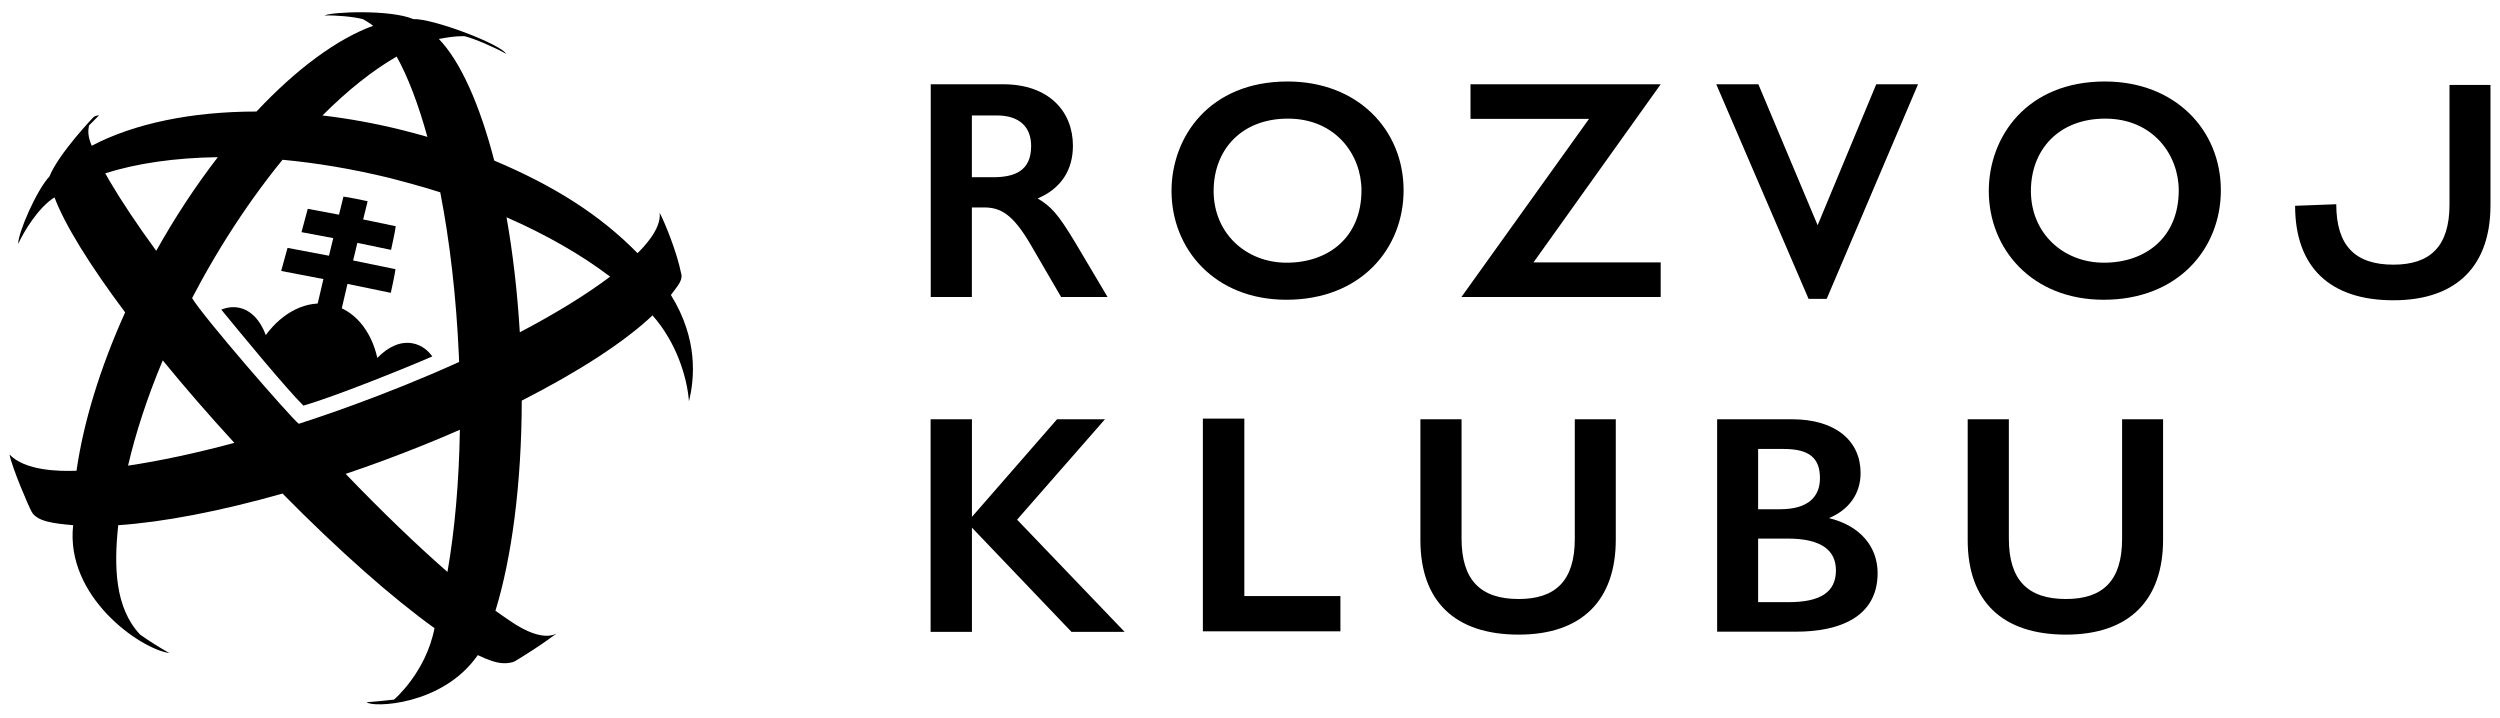
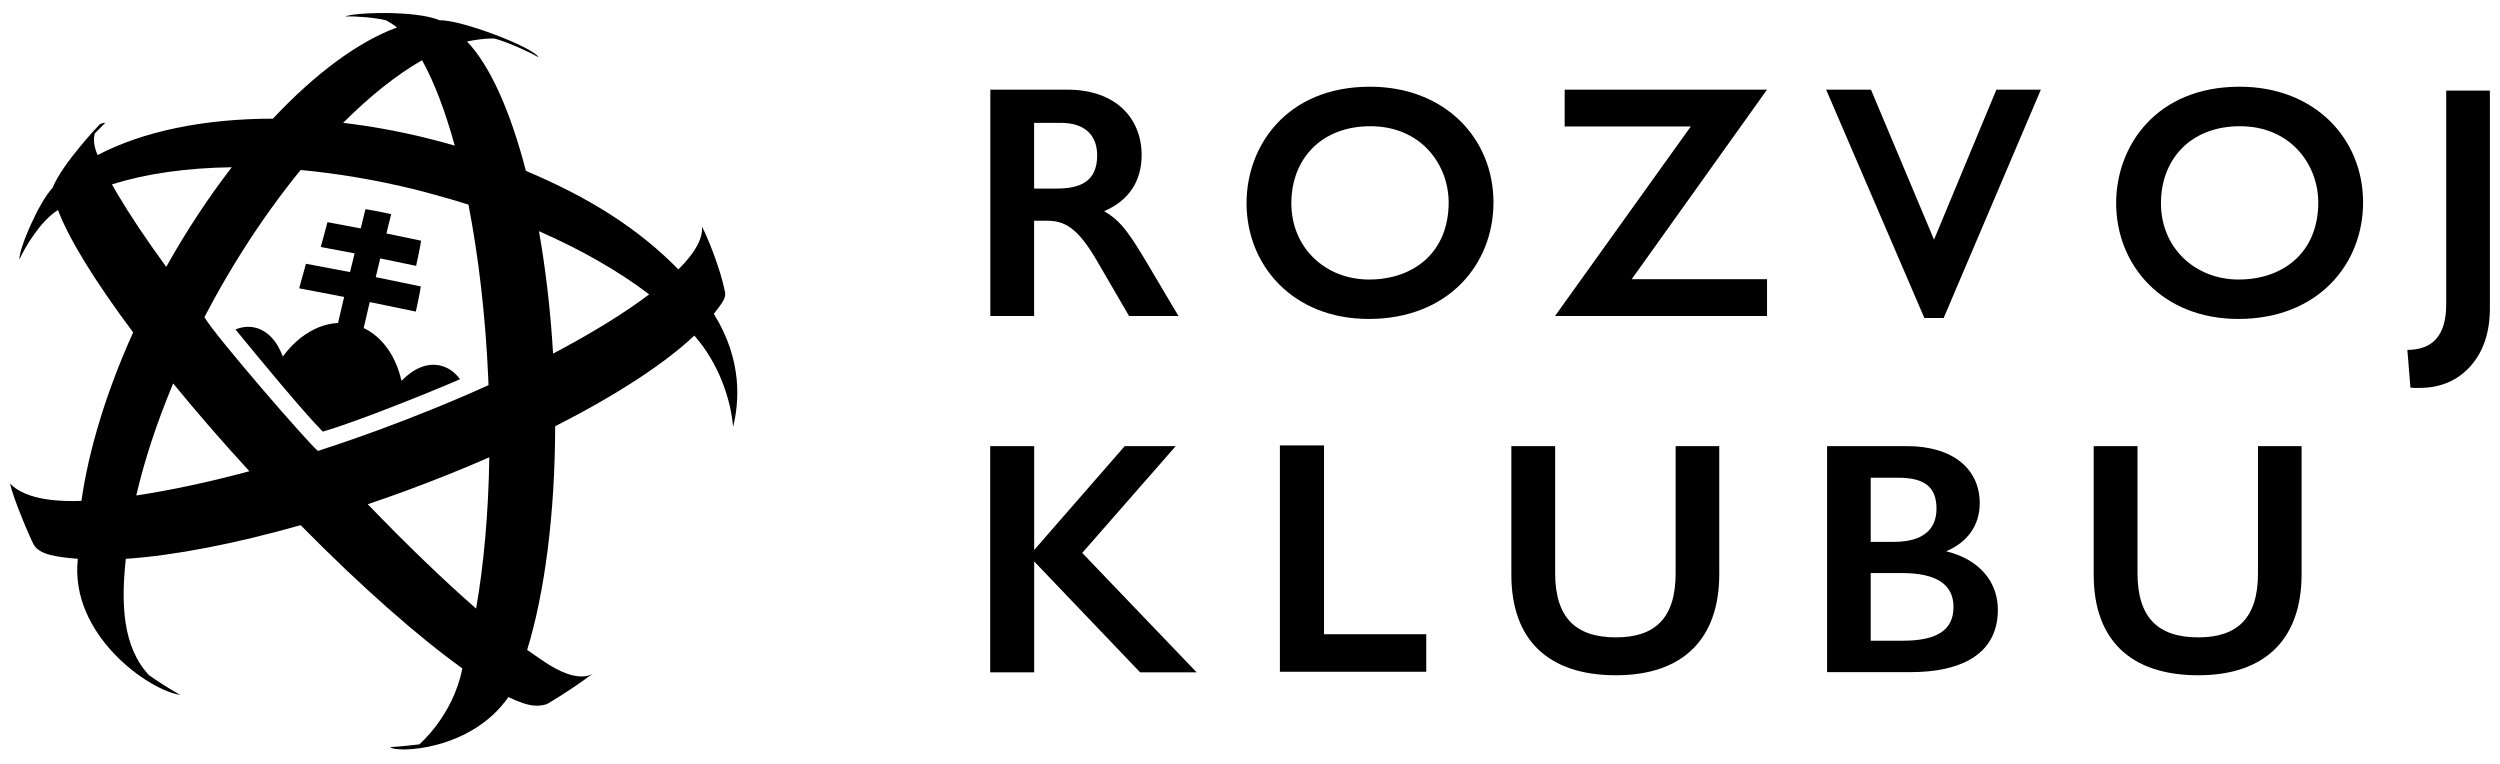
- <svg xmlns="http://www.w3.org/2000/svg" width="263.20" height="75.50" viewBox="0 0 263.20 75.50" role="img" aria-label="Rozvoj klubu SFZ">
+ <svg xmlns="http://www.w3.org/2000/svg" width="247.36" height="75.50" viewBox="0 0 247.36 75.50" role="img" aria-label="Rozvoj klubu SFZ">
  <path fill="#000000" d="M 54.725 34.984 C 54.467 30.684 53.987 26.602 53.327 22.875 C 57.541 24.719 61.241 26.852 64.233 29.125 C 61.772 30.984 58.538 32.980 54.725 34.984 M 47.108 60.215 C 43.932 57.438 40.268 53.922 36.389 49.891 C 37.663 49.461 38.952 49.008 40.248 48.531 C 43.092 47.480 45.830 46.379 48.416 45.246 C 48.327 50.801 47.866 55.898 47.108 60.215 M 31.459 44.617 C 30.666 44.039 21.276 33.219 20.225 31.383 C 20.311 31.219 20.401 31.055 20.487 30.891 C 20.725 30.438 20.967 29.984 21.217 29.531 C 22.971 26.344 24.854 23.379 26.803 20.664 C 27.772 19.320 28.752 18.031 29.745 16.820 C 31.538 16.988 33.373 17.227 35.245 17.543 C 37.163 17.867 39.116 18.270 41.088 18.754 C 41.713 18.910 42.323 19.078 42.936 19.246 C 44.092 19.559 45.237 19.891 46.350 20.246 C 47.346 25.363 48.041 31.254 48.315 37.531 C 48.319 37.664 48.323 37.797 48.327 37.926 C 48.330 37.988 48.334 38.047 48.334 38.109 C 40.342 41.730 33.147 44.070 31.459 44.617 M 13.483 49.023 C 14.288 45.551 15.514 41.809 17.135 37.941 C 19.413 40.727 21.944 43.652 24.674 46.625 C 20.588 47.723 16.799 48.527 13.483 49.023 M 11.588 19.137 C 11.409 18.832 11.241 18.535 11.080 18.246 C 14.401 17.191 18.440 16.609 22.932 16.547 C 20.659 19.492 18.463 22.805 16.448 26.406 C 14.459 23.676 12.811 21.211 11.588 19.137 M 41.760 5.957 C 42.952 8.098 44.049 10.977 44.995 14.410 C 44.080 14.145 43.151 13.891 42.205 13.660 C 39.409 12.969 36.643 12.473 33.948 12.156 C 36.612 9.492 39.264 7.387 41.760 5.957 M 70.631 31.055 C 71.225 30.238 71.873 29.594 71.737 28.895 C 71.248 26.445 69.952 23.352 69.452 22.402 C 69.655 24.148 67.620 26.156 67.120 26.652 C 63.112 22.570 58.260 19.531 52.034 16.906 C 50.498 10.973 48.463 6.441 46.202 4.102 C 48.163 3.723 48.948 3.820 48.948 3.820 C 50.022 4.102 51.983 4.941 53.288 5.668 C 52.717 4.641 45.538 1.922 43.518 2.012 C 41.108 0.984 34.920 1.242 34.170 1.629 C 35.342 1.594 37.170 1.746 38.213 2.016 C 38.213 2.016 38.932 2.418 39.284 2.715 C 35.491 4.098 31.209 7.254 27.002 11.742 C 20.155 11.742 14.104 13.008 9.659 15.344 C 9.233 14.371 9.260 13.750 9.370 13.211 C 9.663 12.906 10.127 12.441 10.424 12.145 C 10.178 12.152 9.979 12.219 9.830 12.344 C 9.830 12.344 6.186 16.148 5.205 18.578 C 3.834 20.035 1.866 24.594 1.920 25.676 C 2.483 24.426 4.018 21.852 5.737 20.777 C 6.803 23.625 9.428 27.883 13.174 32.887 C 10.495 38.824 8.768 44.570 8.057 49.559 C 6.194 49.633 2.635 49.562 1.002 47.852 C 1.264 49.230 3.022 53.336 3.334 53.883 C 3.920 54.910 5.627 55.109 7.702 55.293 C 6.862 62.789 14.694 68.293 17.834 68.758 C 16.768 68.156 15.741 67.508 14.752 66.812 C 12.120 64.020 11.971 59.711 12.448 55.293 C 17.127 54.977 23.116 53.844 29.745 51.961 C 35.725 58.031 41.366 62.992 45.745 66.133 C 44.838 70.816 41.479 73.656 41.487 73.652 C 41.487 73.652 39.569 73.875 38.608 73.926 C 39.151 74.508 46.577 74.336 50.303 68.969 C 51.334 69.473 52.202 69.766 52.870 69.816 C 53.373 69.855 53.944 69.777 54.256 69.586 C 57.116 67.871 58.846 66.500 58.846 66.500 C 58.846 66.500 57.526 68.043 53.600 65.301 C 53.159 64.988 52.666 64.672 52.159 64.301 C 53.881 58.707 54.913 50.930 54.932 42.176 C 60.983 39.098 65.788 35.961 68.698 33.203 C 71.198 36.031 72.330 39.664 72.534 42.246 C 73.116 39.879 73.530 35.723 70.631 31.055" />
  <path fill="#000000" d="M 41.635 28.340 C 39.893 27.973 38.467 27.680 37.178 27.422 C 37.327 26.793 37.479 26.180 37.623 25.570 C 38.553 25.758 39.651 25.984 41.170 26.305 C 41.276 25.848 41.600 24.344 41.663 23.816 C 40.174 23.504 39.108 23.281 38.233 23.102 C 38.393 22.453 38.549 21.816 38.705 21.188 C 38.241 21.082 36.702 20.762 36.159 20.699 C 36.002 21.328 35.846 21.961 35.690 22.602 C 34.815 22.434 33.850 22.254 32.401 21.984 L 31.741 24.441 C 33.166 24.707 34.170 24.895 35.084 25.070 C 34.936 25.680 34.788 26.297 34.635 26.922 C 33.260 26.656 31.901 26.402 30.272 26.098 L 29.600 28.527 C 31.209 28.828 32.623 29.098 34.049 29.379 C 33.526 31.578 32.991 33.875 32.428 36.316 L 34.971 36.785 C 35.526 34.375 36.065 32.078 36.584 29.887 C 37.948 30.160 39.413 30.469 41.143 30.832 C 41.248 30.375 41.573 28.867 41.635 28.340" />
  <path fill="#000000" d="M 31.940 42.703 C 35.194 41.777 42.834 38.695 45.514 37.523 C 44.979 36.789 44.303 36.320 43.475 36.152 C 42.202 35.891 40.870 36.492 39.725 37.684 C 39.080 34.785 37.272 32.570 34.788 32.059 C 32.295 31.547 29.745 32.875 27.983 35.277 C 27.413 33.734 26.432 32.660 25.163 32.398 C 24.545 32.270 23.916 32.348 23.299 32.598 C 25.631 35.445 30.057 40.820 31.940 42.703" />
  <path fill="#000000" d="M 102.319 18.659 L 104.519 18.659 C 106.779 18.659 108.558 18.032 108.558 15.376 C 108.558 13.374 107.338 12.154 104.940 12.154 L 102.319 12.154 Z M 105.602 8.871 C 110.466 8.871 112.958 11.767 112.958 15.342 C 112.958 17.869 111.738 19.837 109.245 20.894 C 110.620 21.710 111.351 22.466 113.155 25.457 L 116.602 31.266 L 111.712 31.266 L 108.618 25.947 C 106.624 22.466 105.309 21.839 103.565 21.839 L 102.319 21.839 L 102.319 31.266 L 97.988 31.266 L 97.988 8.871 Z M 105.602 8.871" />
  <path fill="#000000" d="M 127.772 20.103 C 127.772 24.572 131.193 27.657 135.455 27.657 C 139.855 27.657 143.336 24.993 143.336 20.034 C 143.336 16.330 140.646 12.489 135.593 12.489 C 130.694 12.489 127.772 15.772 127.772 20.103 M 147.770 20.034 C 147.770 26.144 143.301 31.558 135.429 31.558 C 127.876 31.558 123.338 26.213 123.338 20.103 C 123.338 14.422 127.317 8.579 135.558 8.579 C 142.940 8.579 147.770 13.666 147.770 20.034" />
  <path fill="#000000" d="M 174.837 8.871 L 161.448 27.622 L 174.837 27.622 L 174.837 31.266 L 153.860 31.266 L 167.292 12.515 L 154.814 12.515 L 154.814 8.871 Z M 174.837 8.871" />
  <path fill="#000000" d="M 185.121 8.871 L 191.360 23.712 L 197.531 8.871 L 201.931 8.871 L 192.314 31.464 L 190.406 31.464 L 180.687 8.871 Z M 185.121 8.871" />
  <path fill="#000000" d="M 213.814 20.103 C 213.814 24.572 217.235 27.657 221.497 27.657 C 225.897 27.657 229.378 24.993 229.378 20.034 C 229.378 16.330 226.688 12.489 221.635 12.489 C 216.736 12.489 213.814 15.772 213.814 20.103 M 233.812 20.034 C 233.812 26.144 229.343 31.558 221.471 31.558 C 213.918 31.558 209.380 26.213 209.380 20.103 C 209.380 14.422 213.359 8.579 221.600 8.579 C 228.982 8.579 233.812 13.666 233.812 20.034" />
-   <path fill="#000000" d="M 257.883 8.940 L 262.198 8.940 L 262.198 21.611 C 262.198 27.974 258.651 31.613 251.977 31.613 C 245.304 31.613 241.629 28.139 241.629 21.666 L 245.962 21.502 C 245.962 25.908 247.992 27.864 251.977 27.864 C 255.835 27.864 257.883 25.963 257.883 21.538 Z" />
+   <path fill="#000000" d="M 246.360 8.963 L 246.360 30.488 Q 246.360 34.076 244.439 36.230 Q 242.517 38.384 239.346 38.384 Q 239.122 38.384 238.922 38.384 Q 238.722 38.384 238.497 38.353 L 238.194 34.619 Q 242.037 34.619 242.037 30.120 L 242.037 8.963 L 246.360 8.963 Z" />
  <path fill="#000000" d="M 102.325 44.140 L 102.325 54.416 L 111.285 44.140 L 116.331 44.140 L 107.079 54.709 L 118.397 66.520 L 112.802 66.520 L 102.325 55.550 L 102.325 66.520 L 97.974 66.520 L 97.974 44.140 Z M 102.325 44.140" />
  <path fill="#000000" d="M 131.004 44.071 L 131.004 62.754 L 141.119 62.754 L 141.119 66.466 L 126.638 66.466 L 126.638 44.071 Z M 131.004 44.071" />
  <path fill="#000000" d="M 153.873 44.140 L 153.873 56.702 C 153.873 61.108 155.903 63.064 159.889 63.064 C 163.747 63.064 165.794 61.163 165.794 56.738 L 165.794 44.140 L 170.110 44.140 L 170.110 56.811 C 170.110 63.174 166.562 66.813 159.889 66.813 C 153.215 66.813 149.540 63.339 149.540 56.866 L 149.540 44.140 Z M 153.873 44.140" />
  <path fill="#000000" d="M 188.295 63.394 C 191.641 63.394 193.287 62.351 193.287 60.048 C 193.287 57.945 191.769 56.702 188.204 56.702 L 185.096 56.702 L 185.096 63.394 Z M 185.096 53.612 L 187.418 53.612 C 190.343 53.612 191.605 52.313 191.605 50.339 C 191.605 48.218 190.471 47.267 187.802 47.267 L 185.096 47.267 Z M 188.661 44.140 C 193.287 44.140 195.883 46.444 195.883 49.790 C 195.883 52.021 194.622 53.685 192.555 54.544 C 195.901 55.367 197.675 57.597 197.675 60.340 C 197.675 65.003 193.579 66.502 189.118 66.502 L 180.780 66.502 L 180.780 44.140 Z M 188.661 44.140" />
  <path fill="#000000" d="M 211.492 44.140 L 211.492 56.702 C 211.492 61.108 213.522 63.064 217.508 63.064 C 221.366 63.064 223.414 61.163 223.414 56.738 L 223.414 44.140 L 227.729 44.140 L 227.729 56.811 C 227.729 63.174 224.182 66.813 217.508 66.813 C 210.834 66.813 207.159 63.339 207.159 56.866 L 207.159 44.140 Z M 211.492 44.140" />
</svg>
